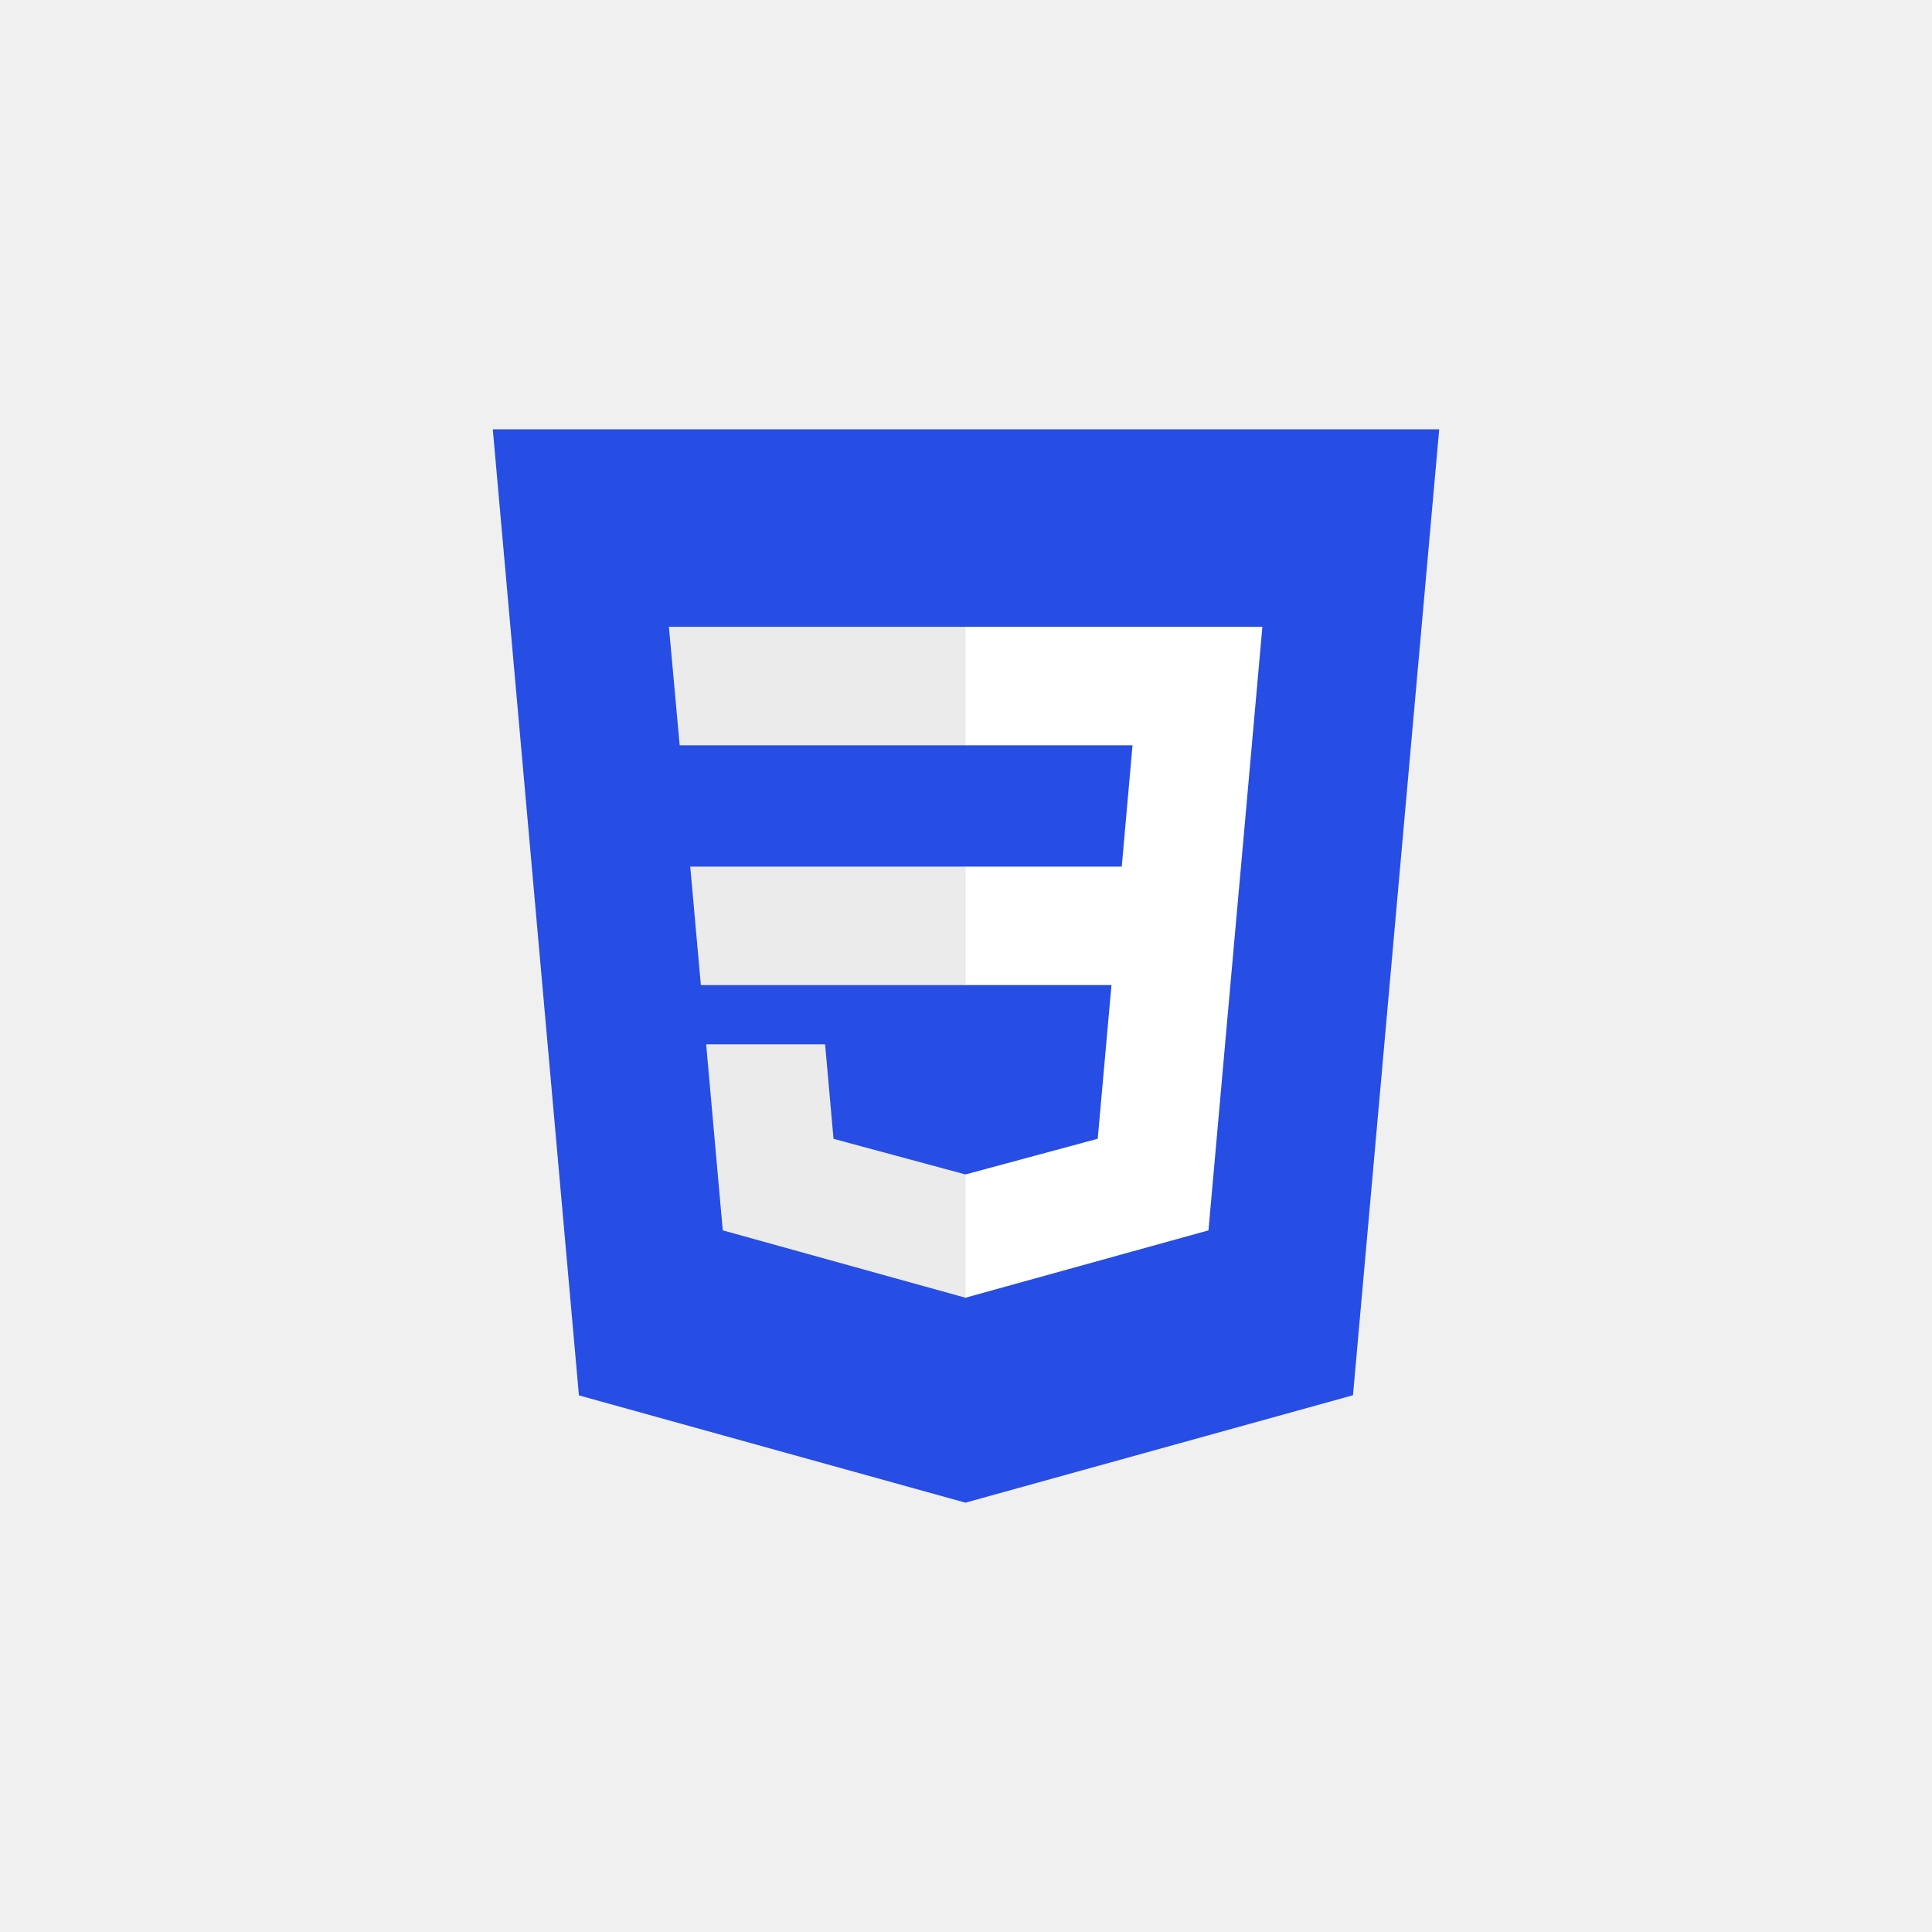
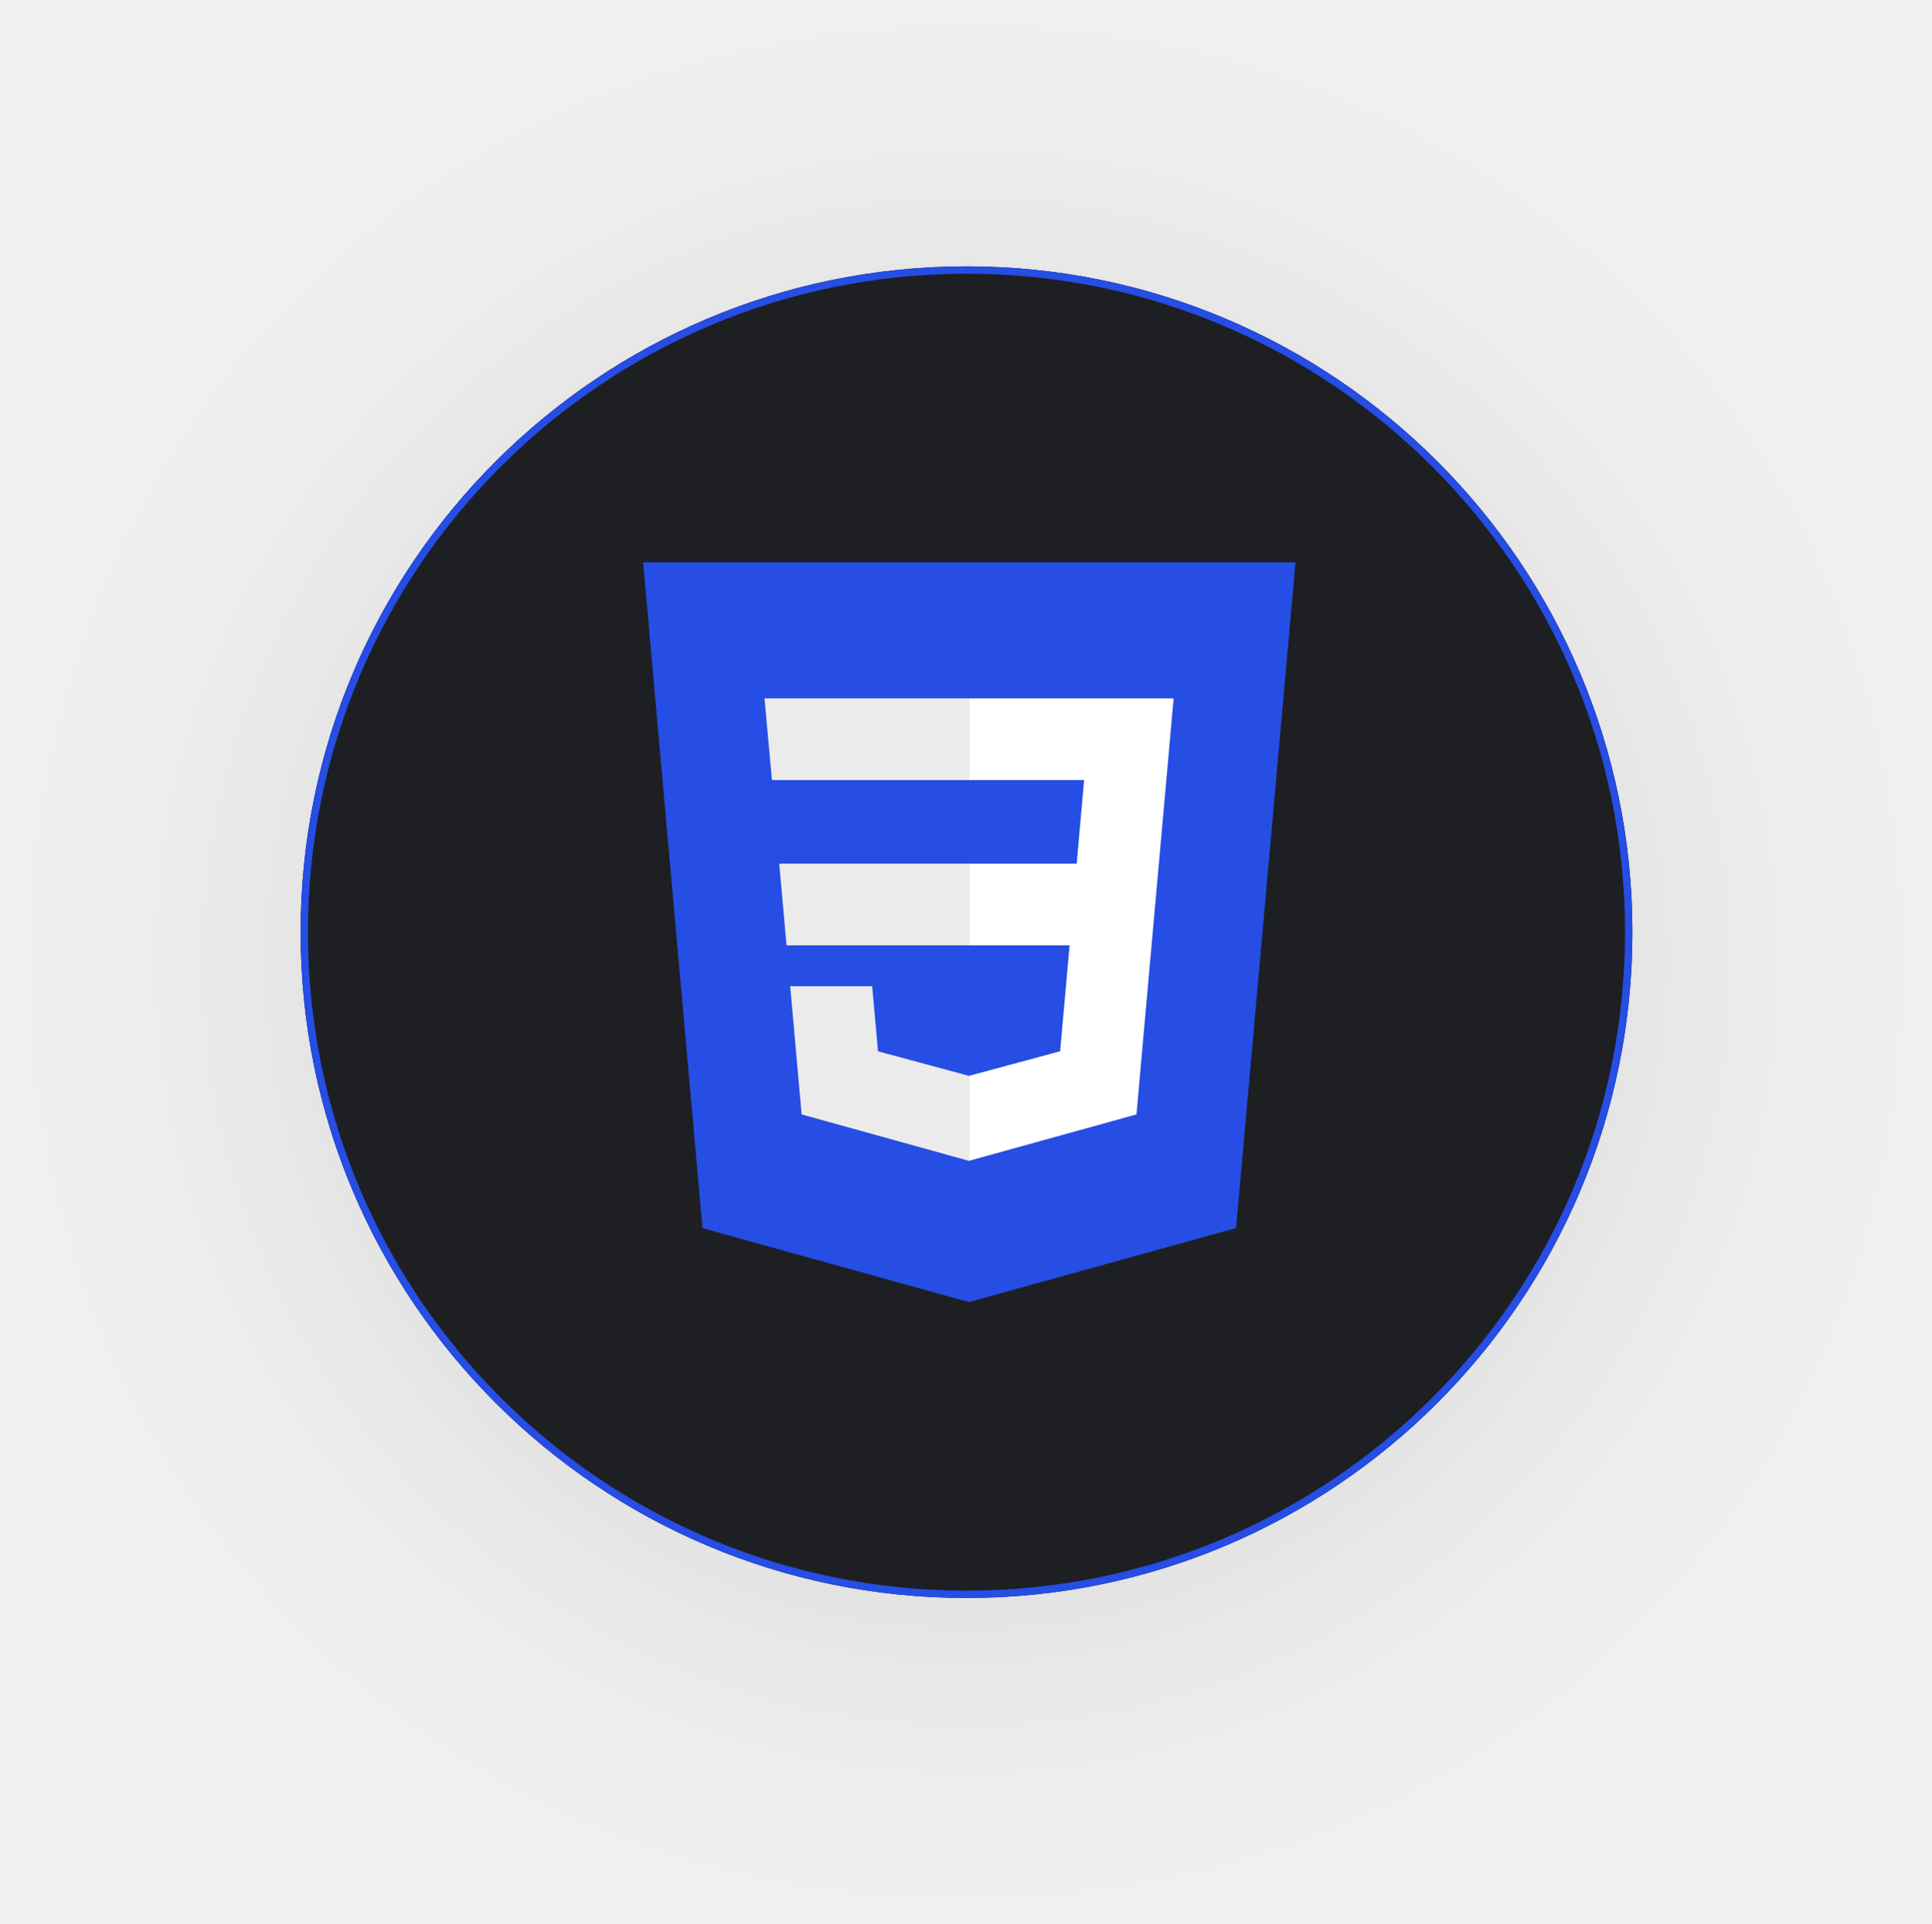
- <svg xmlns="http://www.w3.org/2000/svg" width="180" height="180" viewBox="0 0 180 180" fill="none">
-   <path d="M134.087 40L126.054 129.99L89.946 140L53.937 130.004L45.912 40H134.087Z" fill="#264DE4" />
-   <path d="M119.177 124.259L126.042 47.359H90V132.348L119.177 124.259Z" fill="#264DE4" />
-   <path d="M64.308 80.74L65.297 91.779H89.999V80.74H64.308Z" fill="#EBEBEB" />
-   <path d="M90 58.398H89.962H62.32L63.324 69.436H90V58.398Z" fill="#EBEBEB" />
-   <path d="M90 120.893V109.408L89.952 109.421L77.658 106.102L76.872 97.298H70.898H65.791L67.338 114.63L89.949 120.907L90 120.893Z" fill="#EBEBEB" />
-   <path d="M103.554 91.778L102.272 106.095L89.961 109.418V120.902L112.591 114.63L112.757 112.765L115.351 83.704L115.62 80.74L117.613 58.398H89.961V69.436H105.515L104.511 80.74H89.961V91.778H103.554Z" fill="white" />
+ <svg xmlns="http://www.w3.org/2000/svg" width="261" height="260" viewBox="0 0 261 260" fill="none">
+   <g filter="url(#filter0_d_15_310)">
+     <rect x="40.62" y="36" width="180" height="180" rx="90" fill="#1D1F23" />
+     <rect x="41.12" y="36.5" width="179" height="179" rx="89.5" stroke="#264DE4" />
+   </g>
+   <path d="M175.088 76L167.055 165.99L130.946 176L94.937 166.004L86.913 76H175.088Z" fill="#264DE4" />
+   <path d="M160.177 160.259L167.042 83.359H131V168.348L160.177 160.259Z" fill="#264DE4" />
+   <path d="M105.309 116.74L106.298 127.779H131V116.74H105.309Z" fill="#EBEBEB" />
+   <path d="M131 94.398H130.962H103.32L104.324 105.436H131V94.398Z" fill="#EBEBEB" />
+   <path d="M131 156.893V145.408L130.952 145.421L118.658 142.102L117.872 133.298H111.898H106.791L108.338 150.63L130.949 156.907L131 156.893Z" fill="#EBEBEB" />
+   <path d="M144.555 127.779L143.273 142.095L130.962 145.418V156.902L153.592 150.63L153.758 148.765L156.352 119.704L156.621 116.74L158.614 94.398H130.962V105.436H146.516L145.512 116.74H130.962V127.779H144.555Z" fill="white" />
+   <defs>
+     <filter id="filter0_d_15_310" x="0.62" y="0" width="260" height="260" filterUnits="userSpaceOnUse" color-interpolation-filters="sRGB">
+       <feFlood flood-opacity="0" result="BackgroundImageFix" />
+       <feColorMatrix in="SourceAlpha" type="matrix" values="0 0 0 0 0 0 0 0 0 0 0 0 0 0 0 0 0 0 127 0" result="hardAlpha" />
+       <feOffset dy="4" />
+       <feGaussianBlur stdDeviation="20" />
+       <feComposite in2="hardAlpha" operator="out" />
+       <feColorMatrix type="matrix" values="0 0 0 0 0.037 0 0 0 0 0.035 0 0 0 0 0.048 0 0 0 0.1 0" />
+       <feBlend mode="normal" in2="BackgroundImageFix" result="effect1_dropShadow_15_310" />
+       <feBlend mode="normal" in="SourceGraphic" in2="effect1_dropShadow_15_310" result="shape" />
+     </filter>
+   </defs>
</svg>
